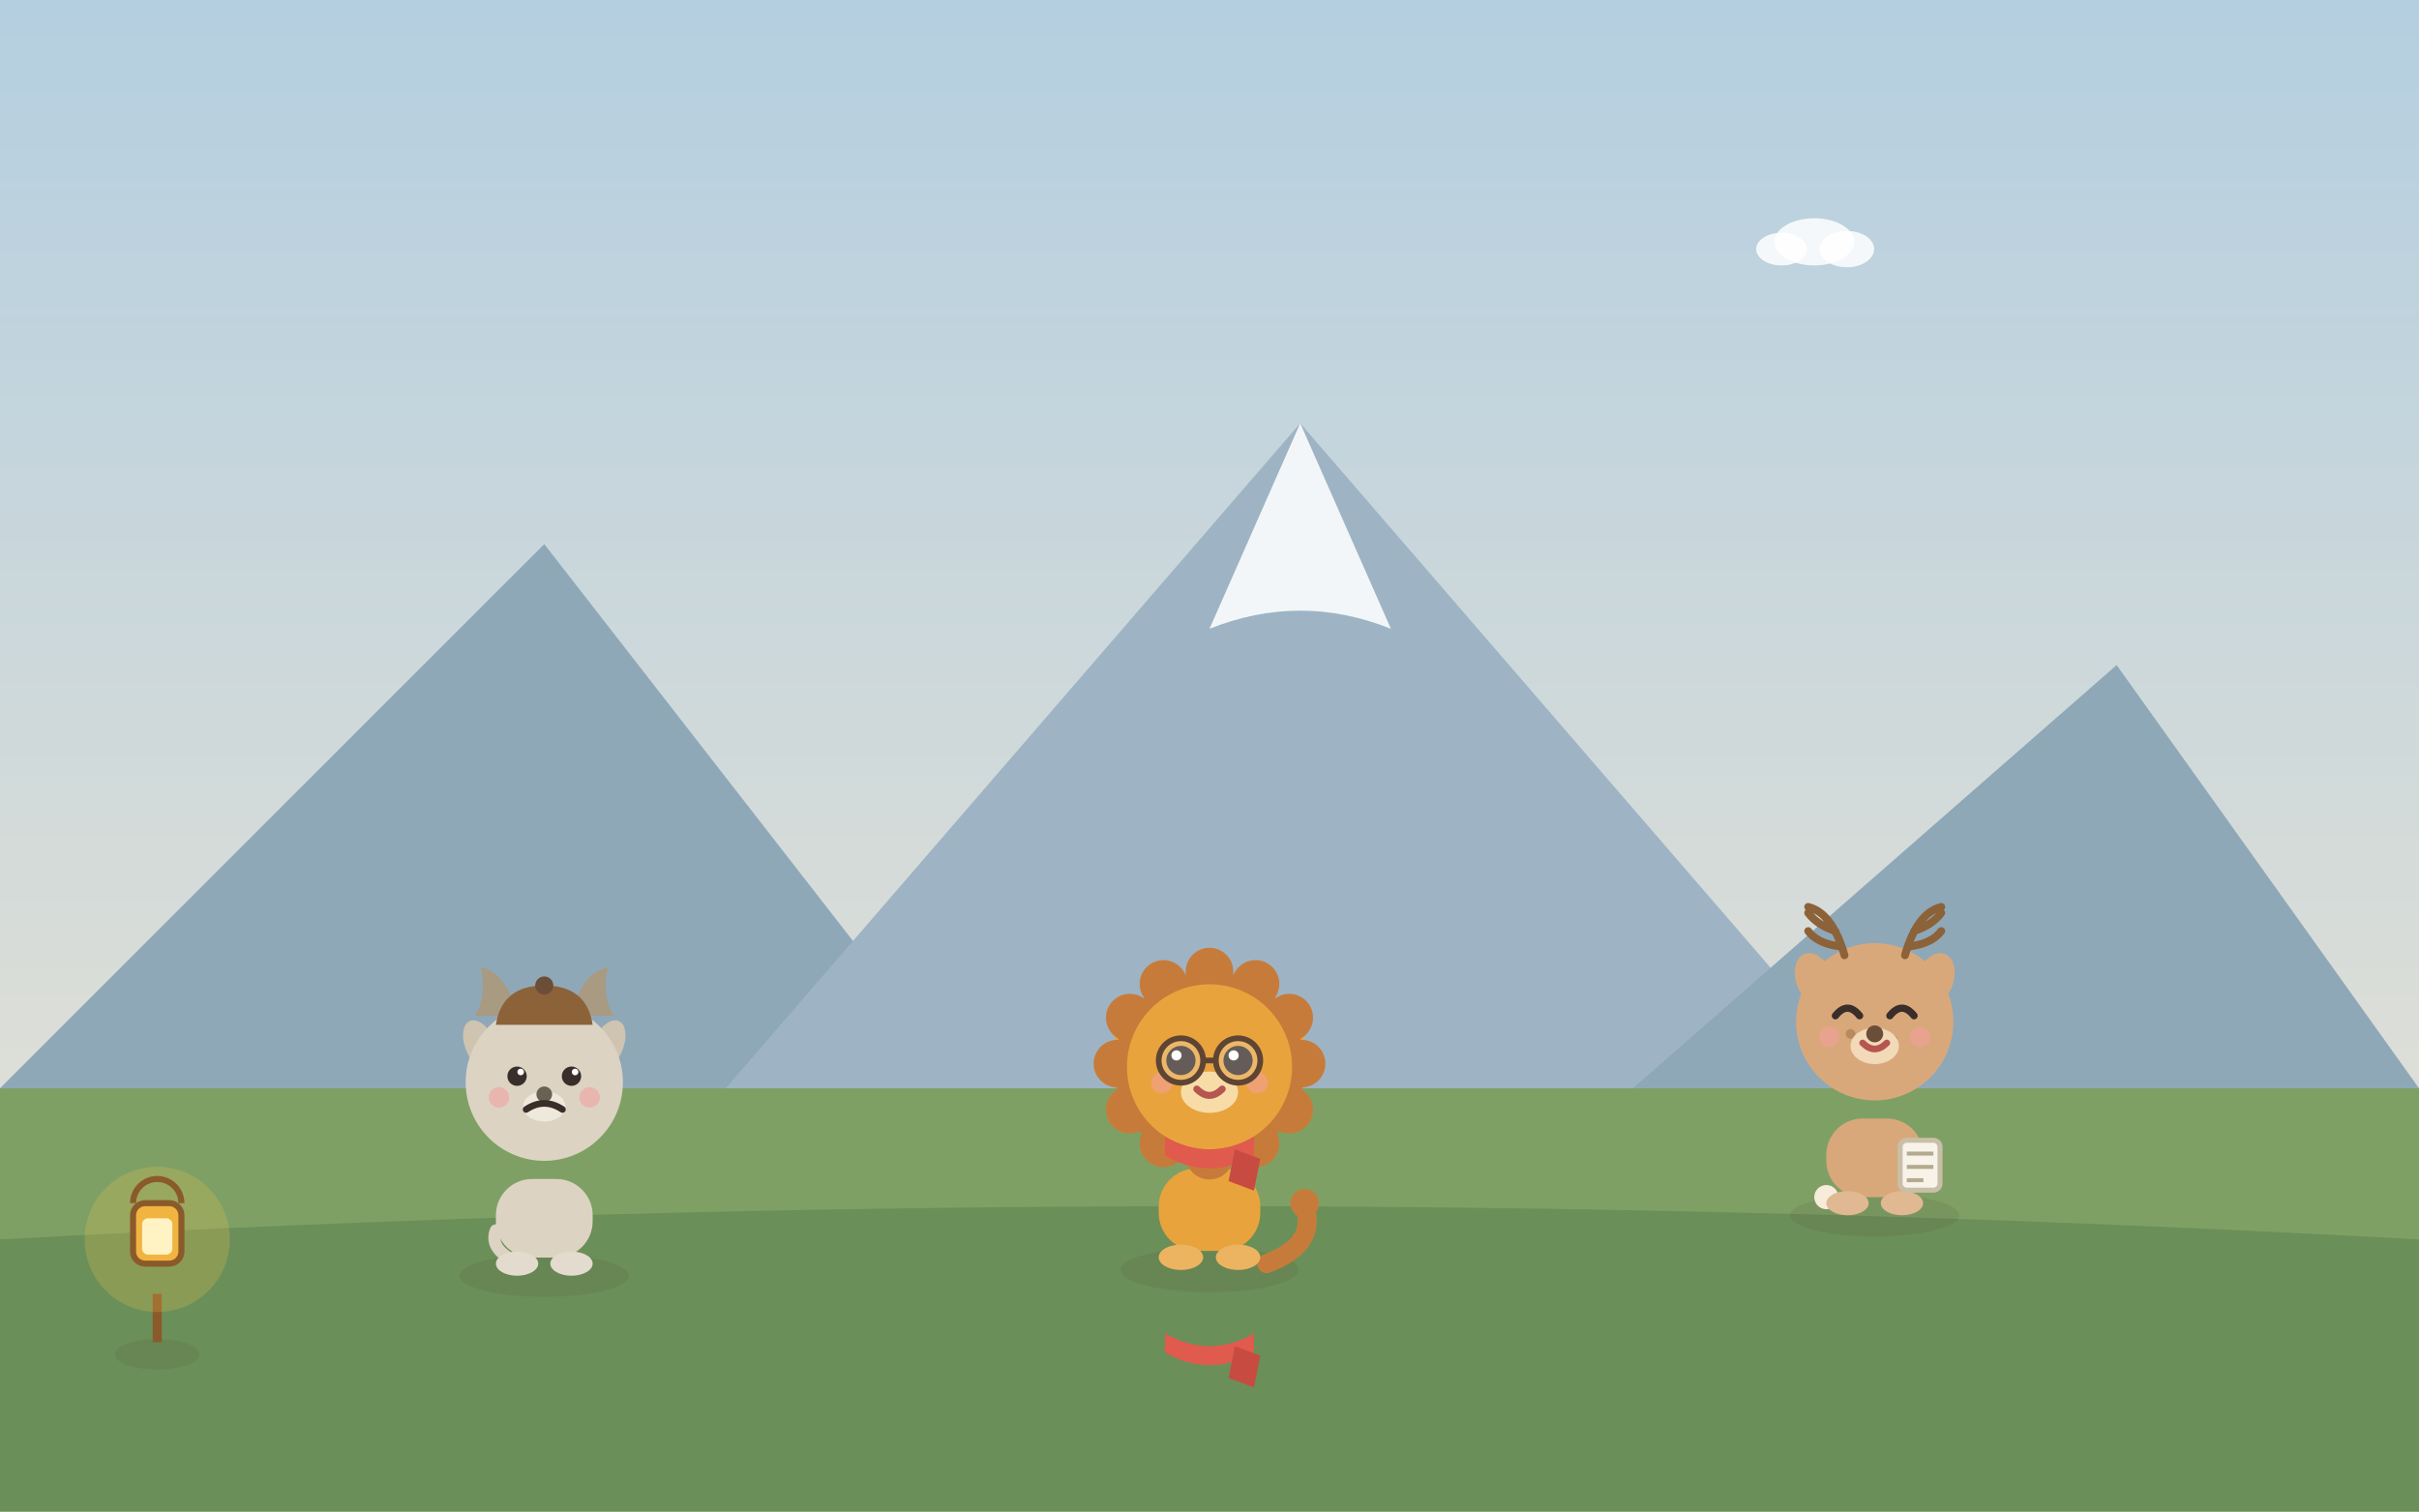
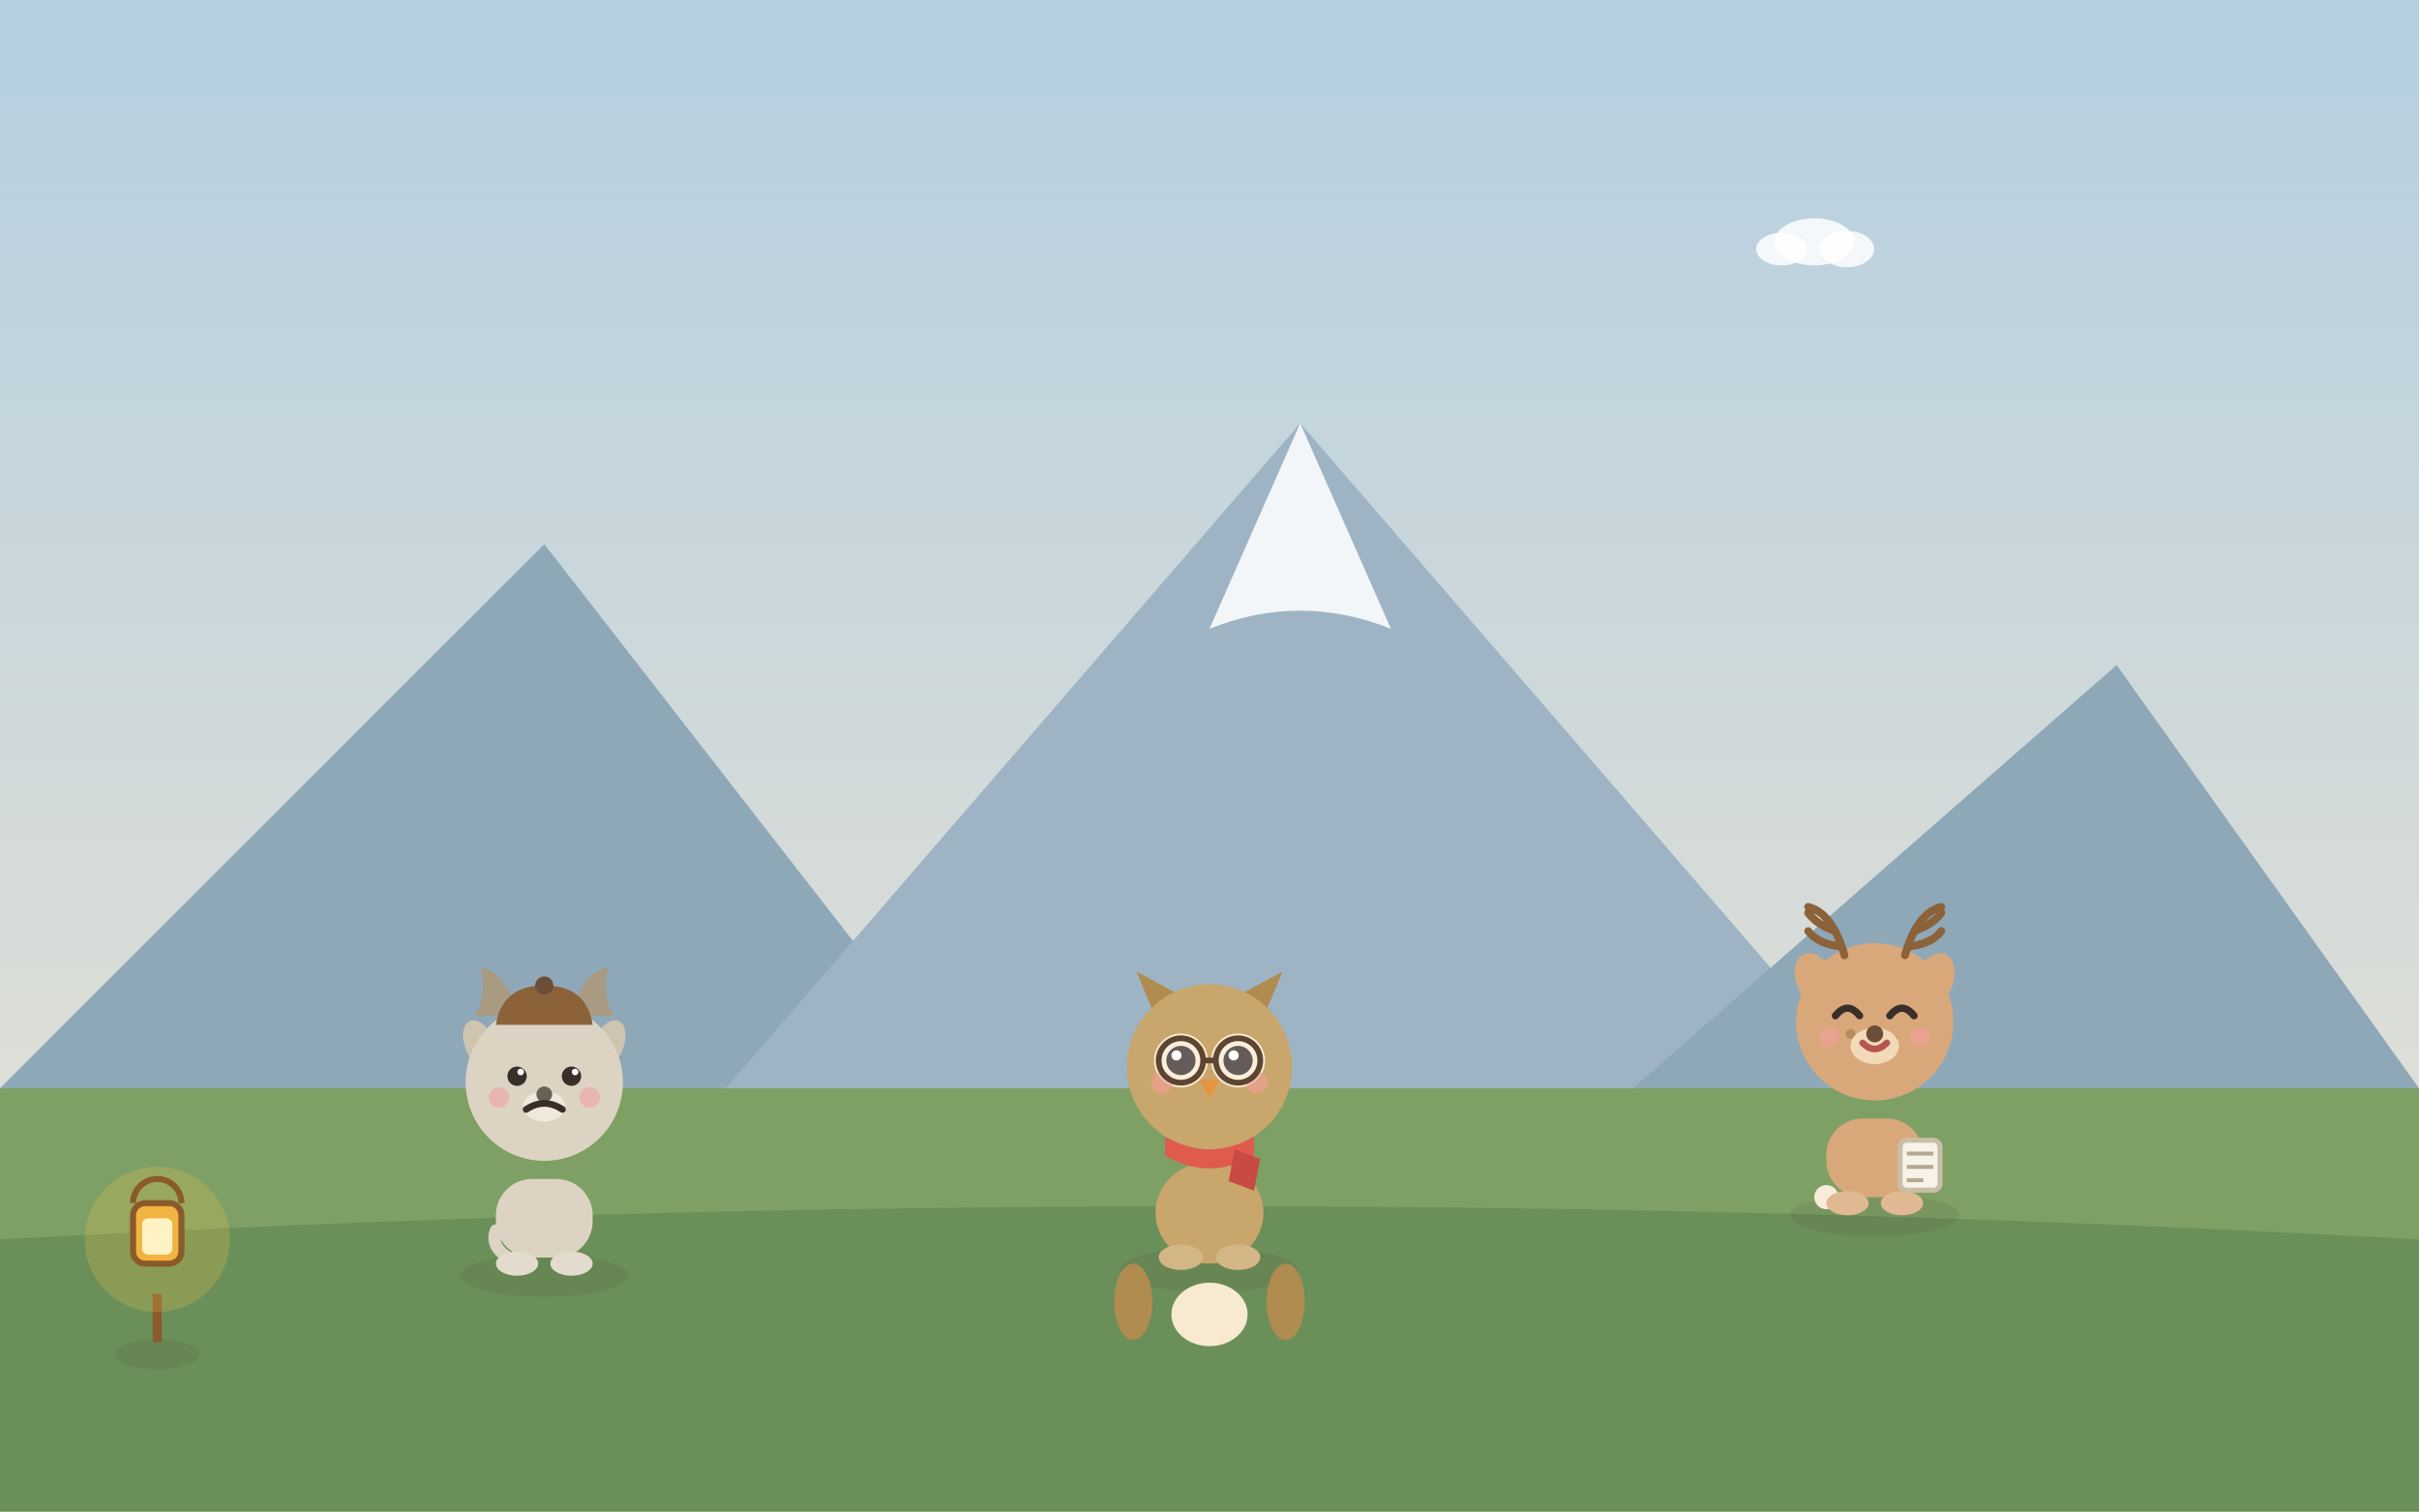
<svg xmlns="http://www.w3.org/2000/svg" viewBox="0 0 800 500">
  <defs>
    <linearGradient id="sky" x1="0" y1="0" x2="0" y2="1">
      <stop offset="0" stop-color="#B4CFE0" />
      <stop offset="1" stop-color="#EDE4D4" />
    </linearGradient>
  </defs>
  <rect x="0" y="0" width="800" height="500" rx="0" fill="url(#sky)" />
  <g transform="translate(600,80) scale(0.6,0.6)">
    <ellipse cx="0" cy="0" rx="22" ry="13" fill="#FFFFFF" opacity="0.85" />
    <ellipse cx="-18" cy="4" rx="14" ry="9" fill="#FFFFFF" opacity="0.85" />
    <ellipse cx="18" cy="4" rx="15" ry="10" fill="#FFFFFF" opacity="0.85" />
  </g>
  <path d="M0,360 L180,180 L320,360 Z" fill="#8EA8B8" />
  <path d="M240,360 L430,140 L620,360 Z" fill="#9EB4C4" />
  <path d="M400,208 L430,140 L460,208 Q430,196 400,208 Z" fill="#F2F6F8" />
  <path d="M540,360 L700,220 L800,360 Z" fill="#8EA8B8" />
  <path d="M0,360 L800,360 L800,500 L0,500 Z" fill="#7FA065" />
  <path d="M0,410 Q400,388 800,410 L800,500 L0,500 Z" fill="#6B8F58" />
  <g transform="translate(620,400) scale(1,1)">
    <ellipse cx="0" cy="2" rx="28" ry="7" fill="#3A2E2A" opacity="0.10" />
    <g transform="translate(0,0) scale(1,1)">
      <circle cx="-16" cy="-4" r="4" fill="#F7EBD9" />
      <rect x="-16" y="-30" width="32" height="26" rx="12" fill="#D9A87A" />
      <ellipse cx="-9" cy="-2" rx="7" ry="4" fill="#e0b892" />
      <ellipse cx="9" cy="-2" rx="7" ry="4" fill="#e0b892" />
    </g>
    <g transform="translate(0,-62) scale(1,1)">
      <ellipse cx="-20" cy="-14" rx="6" ry="9" fill="#D9A87A" transform="rotate(-20 -20 -14)" />
      <ellipse cx="20" cy="-14" rx="6" ry="9" fill="#D9A87A" transform="rotate(20 20 -14)" />
      <circle cx="0" cy="0" r="26" fill="#D9A87A" />
      <circle cx="-8" cy="4" r="1.6" fill="#B98A5B" />
      <circle cx="6" cy="6" r="1.6" fill="#B98A5B" />
      <ellipse cx="0" cy="8" rx="8" ry="6" fill="#F2D9B8" />
      <circle cx="0" cy="4" r="2.8" fill="#6B4E37" />
      <path d="M-13,-2 q4,-5 8,0 M5,-2 q4,-5 8,0" stroke="#3A2E2A" stroke-width="2.4" stroke-linecap="round" fill="none" />
      <circle cx="-15" cy="5" r="3.4" fill="#F49E9E" opacity="0.55" />
      <circle cx="15" cy="5" r="3.4" fill="#F49E9E" opacity="0.55" />
      <path d="M-4,7 q4,4 8,0" stroke="#B5564F" stroke-width="2.2" stroke-linecap="round" fill="none" />
      <path d="M-10,-22 q-4,-14 -12,-16 M-13,-30 q-6,-2 -9,-6 M-12,-25 q-7,-1 -10,-5" stroke="#8C6239" stroke-width="2.6" stroke-linecap="round" fill="none" />
      <path d="M10,-22 q4,-14 12,-16 M13,-30 q6,-2 9,-6 M12,-25 q7,-1 10,-5" stroke="#8C6239" stroke-width="2.6" stroke-linecap="round" fill="none" />
    </g>
    <g transform="translate(15,-14) scale(1.1,1.1)">
      <rect x="-6" y="-8" width="12" height="15" rx="2" fill="#F7F3E8" stroke="#C9BFA8" stroke-width="1.5" />
      <path d="M-4,-4 h8 M-4,0 h8 M-4,4 h5" fill="none" stroke="#B5AA90" stroke-width="1.2" />
    </g>
  </g>
  <g transform="translate(180,420) scale(-1,1)">
    <ellipse cx="0" cy="2" rx="28" ry="7" fill="#3A2E2A" opacity="0.10" />
    <g transform="translate(0,0) scale(1,1)">
      <path d="M12,-4 q6,-4 4,-9" stroke="#DCD3C3" stroke-width="4" stroke-linecap="round" fill="none" />
      <rect x="-16" y="-30" width="32" height="26" rx="12" fill="#DCD3C3" />
      <ellipse cx="-9" cy="-2" rx="7" ry="4" fill="#e2dbce" />
      <ellipse cx="9" cy="-2" rx="7" ry="4" fill="#e2dbce" />
    </g>
    <g transform="translate(0,-62) scale(1,1)">
      <ellipse cx="-21" cy="-12" rx="5" ry="9" fill="#CFC4B0" transform="rotate(-24 -21 -12)" />
      <ellipse cx="21" cy="-12" rx="5" ry="9" fill="#CFC4B0" transform="rotate(24 21 -12)" />
      <circle cx="0" cy="0" r="26" fill="#DCD3C3" />
      <ellipse cx="0" cy="8" rx="7" ry="5" fill="#EFE9DC" />
      <circle cx="0" cy="4" r="2.6" fill="#6B6153" />
      <circle cx="-9" cy="-2" r="3.2" fill="#3A2E2A" />
      <circle cx="9" cy="-2" r="3.2" fill="#3A2E2A" />
      <circle cx="-10.2" cy="-3.4" r="1.1" fill="#fff" />
      <circle cx="7.8" cy="-3.4" r="1.1" fill="#fff" />
      <path d="M-6,9 q6,-4 12,0" stroke="#3A2E2A" stroke-width="2.2" stroke-linecap="round" fill="none" />
      <circle cx="-15" cy="5" r="3.4" fill="#F49E9E" opacity="0.55" />
      <circle cx="15" cy="5" r="3.4" fill="#F49E9E" opacity="0.55" />
      <path d="M-9,-22 q-3,-14 -12,-16 q2,10 -2,16 z" fill="#A99A82" />
      <path d="M9,-22 q3,-14 12,-16 q-2,10 2,16 z" fill="#A99A82" />
      <path d="M-16,-19 q2,-13 16,-13 q14,0 16,13 z" fill="#8C6239" />
      <circle cx="0" cy="-32" r="3" fill="#6B4E37" />
    </g>
  </g>
  <g transform="translate(400,418) scale(1.05,1.05)">
    <ellipse cx="0" cy="2" rx="28" ry="7" fill="#3A2E2A" opacity="0.10" />
    <g transform="translate(0,0) scale(1,1)">
-       <path d="M18,0 q16,-6 12,-18" stroke="#C77B3A" stroke-width="6" stroke-linecap="round" fill="none" />
-       <circle cx="30" cy="-19" r="4.5" fill="#C77B3A" />
-       <rect x="-16" y="-30" width="32" height="26" rx="12" fill="#E8A33D" />
-       <path d="M-14,22 q14,8 28,0 l0,6 q-14,8 -28,0 z" fill="#E15A4E" />
-       <path d="M8,26 l8,3 l-2,10 l-8,-3 z" fill="#C74B40" />
-       <ellipse cx="-9" cy="-2" rx="7" ry="4" fill="#ecb460" />
-       <ellipse cx="9" cy="-2" rx="7" ry="4" fill="#ecb460" />
+       <ellipse cx="0" cy="-16" rx="17" ry="16" fill="#C9A66B" />
+       <ellipse cx="0" cy="16" rx="12" ry="10" fill="#F7EAD0" />
+       <ellipse cx="-24" cy="12" rx="6" ry="12" fill="#B08C50" />
+       <ellipse cx="24" cy="12" rx="6" ry="12" fill="#B08C50" />
+       <ellipse cx="-9" cy="-2" rx="7" ry="4" fill="#d3b686" />
+       <ellipse cx="9" cy="-2" rx="7" ry="4" fill="#d3b686" />
    </g>
    <g transform="translate(0,-62) scale(1,1)">
-       <circle cx="-24" cy="-12" r="6.5" fill="#E8A33D" />
-       <circle cx="24" cy="-12" r="6.5" fill="#E8A33D" />
-       <path d="M0,-30 a30,30 0 1 0 0.01,0 z" fill="#C77B3A" />
-       <circle cx="29" cy="-1" r="7.5" fill="#C77B3A" />
-       <circle cx="25.115" cy="13.5" r="7.5" fill="#C77B3A" />
-       <circle cx="14.5" cy="24.115" r="7.5" fill="#C77B3A" />
-       <circle cx="1.7757378587636622e-15" cy="28" r="7.5" fill="#C77B3A" />
-       <circle cx="-14.5" cy="24.115" r="7.5" fill="#C77B3A" />
-       <circle cx="-25.115" cy="13.5" r="7.5" fill="#C77B3A" />
-       <circle cx="-29" cy="-1" r="7.5" fill="#C77B3A" />
-       <circle cx="-25.115" cy="-15.5" r="7.5" fill="#C77B3A" />
-       <circle cx="-14.5" cy="-26.115" r="7.5" fill="#C77B3A" />
-       <circle cx="-5.327213576290986e-15" cy="-30" r="7.5" fill="#C77B3A" />
-       <circle cx="14.5" cy="-26.115" r="7.5" fill="#C77B3A" />
-       <circle cx="25.115" cy="-15.5" r="7.5" fill="#C77B3A" />
-       <circle cx="0" cy="0" r="26" fill="#E8A33D" />
-       <ellipse cx="0" cy="8" rx="9" ry="6.5" fill="#F7DCA8" />
+       <path d="M-18,-18 L-23,-30 L-10,-23 Z" fill="#B08C50" />
+       <path d="M18,-18 L23,-30 L10,-23 Z" fill="#B08C50" />
+       <circle cx="0" cy="0" r="26" fill="#C9A66B" />
+       <circle cx="-9" cy="-2" r="8.5" fill="#F7EAD0" />
+       <circle cx="9" cy="-2" r="8.5" fill="#F7EAD0" />
      <circle cx="-9" cy="-2" r="4.6" fill="#3A2E2A" />
      <circle cx="9" cy="-2" r="4.6" fill="#3A2E2A" />
      <circle cx="-10.4" cy="-3.6" r="1.6" fill="#fff" />
      <circle cx="7.6" cy="-3.6" r="1.6" fill="#fff" />
      <circle cx="-15" cy="5" r="3.4" fill="#F49E9E" opacity="0.55" />
      <circle cx="15" cy="5" r="3.4" fill="#F49E9E" opacity="0.55" />
-       <path d="M-4,7 q4,4 8,0" stroke="#B5564F" stroke-width="2.2" stroke-linecap="round" fill="none" />
+       <path d="M-3,4 L3,4 L0,10 Z" fill="#E8933E" />
      <g transform="translate(0,-2) scale(1,1)">
        <circle cx="-9" cy="0" r="7" fill="#FFFFFF" fill-opacity="0.22" stroke="#5E4433" stroke-width="1.8" />
        <circle cx="9" cy="0" r="7" fill="#FFFFFF" fill-opacity="0.22" stroke="#5E4433" stroke-width="1.8" />
        <path d="M-2,0 h4" fill="none" stroke="#5E4433" stroke-width="1.8" />
      </g>
      <path d="M-14,22 q14,8 28,0 l0,6 q-14,8 -28,0 z" fill="#E15A4E" />
      <path d="M8,26 l8,3 l-2,10 l-8,-3 z" fill="#C74B40" />
    </g>
  </g>
  <g transform="translate(52,446) scale(1,1)">
    <ellipse cx="0" cy="2" rx="14" ry="5" fill="#3A2E2A" opacity="0.10" />
    <path d="M0,-2 v-16" fill="none" stroke="#8a5a2b" stroke-width="3" />
    <circle cx="0" cy="-36" r="24" fill="#F8C64B" opacity="0.22" />
    <path d="M-8,-48 a8,8 0 0 1 16,0" stroke="#8a5a2b" stroke-width="2" fill="none" />
    <rect x="-8" y="-48" width="16" height="20" rx="4" fill="#F2B441" stroke="#8a5a2b" stroke-width="2" />
    <rect x="-5" y="-43" width="10" height="12" rx="2" fill="#FFF3C4" />
  </g>
</svg>
